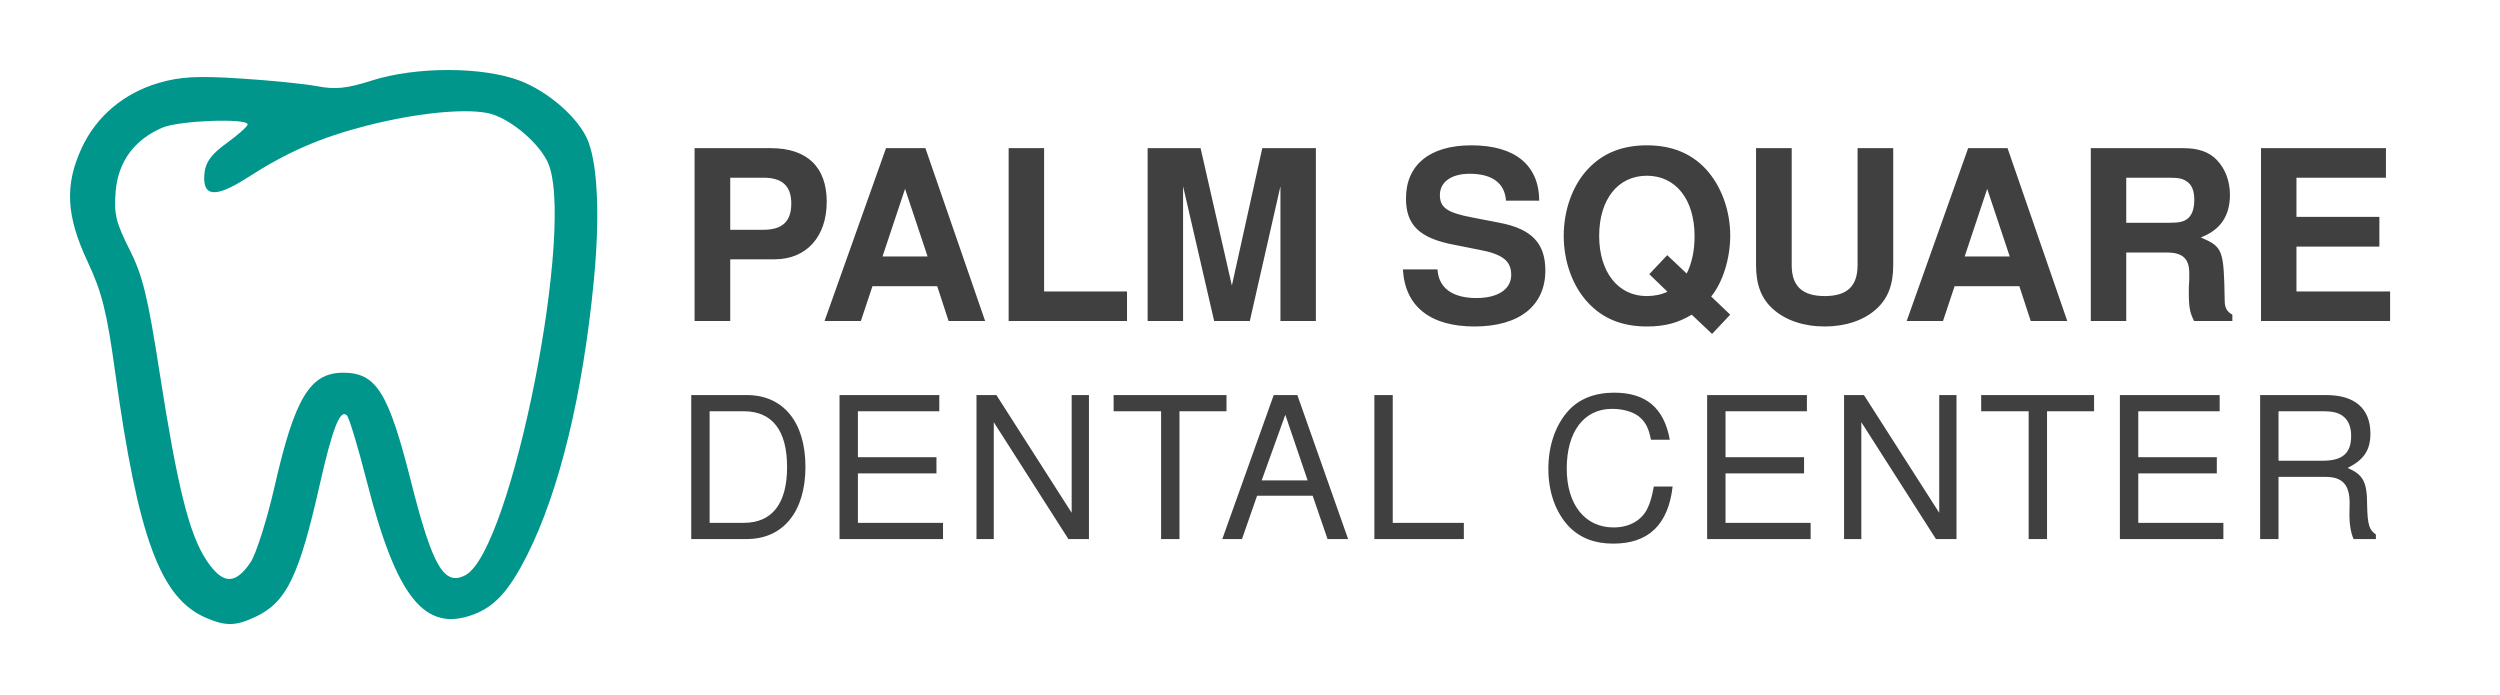
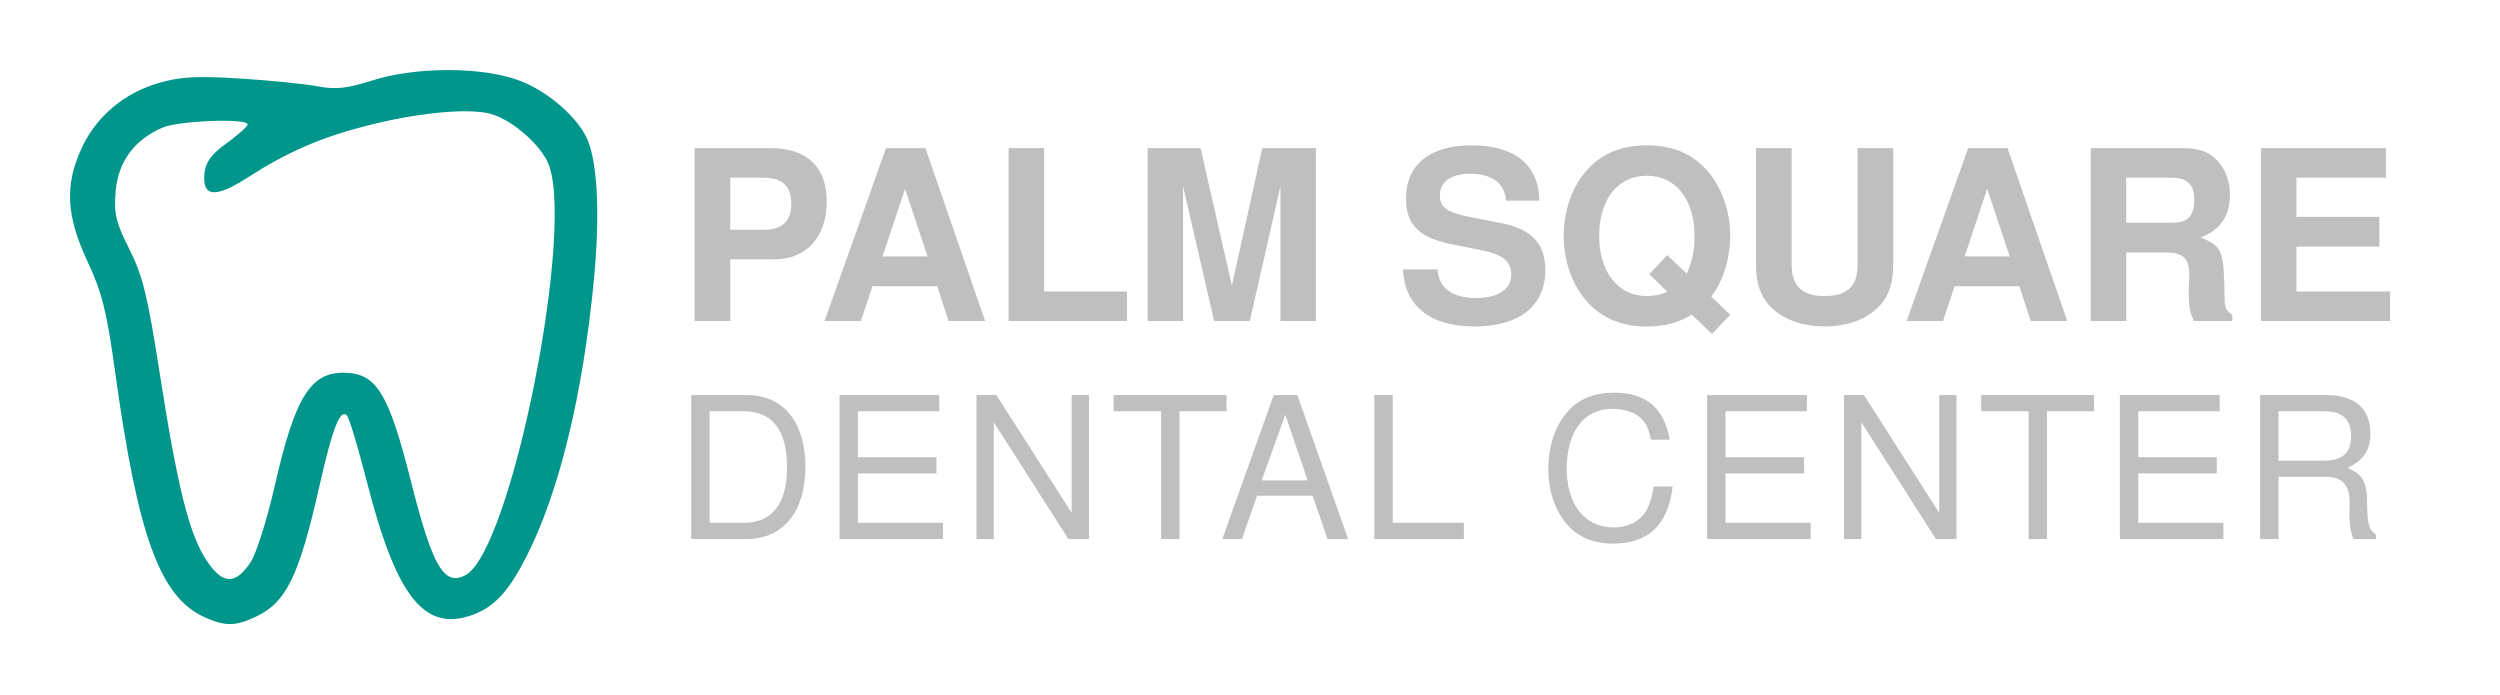
- <svg xmlns="http://www.w3.org/2000/svg" width="178.538mm" height="49.565mm" viewBox="0 0 178.538 49.565" version="1.1" id="svg8">
-   <defs id="defs2" />
-   <g id="layer1" transform="translate(-19.10748,-93.13751)">
-     <path style="fill:#00968b;fill-opacity:1;stroke-width:0.353" d="m 33.789,137.246 c -3.237,-1.41 -4.824,-5.722 -6.463,-17.572 -0.594,-4.296 -0.935,-5.657 -1.965,-7.857 -1.537,-3.282 -1.646,-5.475 -0.406,-8.139 1.044,-2.241 3.006,-3.891 5.493,-4.619 1.523,-0.446 2.733,-0.512 5.81,-0.317 2.138,0.135 4.621,0.385 5.518,0.555 1.293,0.245 2.099,0.16 3.891,-0.41 3.156,-1.004 7.902,-0.999 10.565,0.012 2.09,0.793 4.289,2.752 4.893,4.359 0.675,1.794 0.822,5.399 0.401,9.812 -0.782,8.195 -2.467,15.144 -4.785,19.737 -1.265,2.506 -2.283,3.632 -3.809,4.21 -3.488,1.321 -5.51,-1.197 -7.629,-9.502 -0.619,-2.425 -1.259,-4.546 -1.423,-4.712 -0.479,-0.488 -1.03,0.92 -1.945,4.974 -1.467,6.499 -2.369,8.362 -4.549,9.396 -1.444,0.685 -2.156,0.7 -3.597,0.072 z m 3.207,-3.944 c 0.404,-0.601 1.184,-3.062 1.732,-5.468 1.432,-6.277 2.523,-8.08 4.891,-8.08 2.362,0 3.229,1.391 4.839,7.767 1.534,6.076 2.367,7.506 3.893,6.689 3.317,-1.775 7.974,-25.434 5.825,-29.591 -0.773,-1.494 -2.845,-3.146 -4.286,-3.416 -1.758,-0.33 -5.149,0.028 -8.59,0.907 -3.281,0.838 -5.69,1.886 -8.511,3.704 -2.313,1.49 -3.248,1.402 -3.081,-0.293 0.08,-0.811 0.485,-1.363 1.585,-2.16 0.813,-0.589 1.487,-1.189 1.499,-1.335 0.038,-0.464 -4.895,-0.284 -6.075,0.221 -2.016,0.863 -3.173,2.436 -3.349,4.556 -0.133,1.601 0.014,2.219 0.981,4.134 0.947,1.876 1.307,3.345 2.155,8.797 1.272,8.178 2.113,11.551 3.345,13.412 1.15,1.737 2.052,1.781 3.146,0.154 z" id="path880" />
-     <text xml:space="preserve" style="font-style:normal;font-variant:normal;font-weight:bold;font-stretch:normal;font-size:16.933px;line-height:1.25;font-family:'Nimbus Sans L';-inkscape-font-specification:'Nimbus Sans L Bold';letter-spacing:0px;word-spacing:0px;fill:#404040;fill-opacity:1;stroke:none;stroke-width:0.265" x="67.431" y="116.063" id="text884">
-       <tspan x="67.431" y="116.063" style="font-style:normal;font-variant:normal;font-weight:bold;font-stretch:normal;font-size:16.933px;font-family:'Nimbus Sans L';-inkscape-font-specification:'Nimbus Sans L Bold';fill:#404040;stroke-width:0.265" id="tspan890">PALM SQUARE </tspan>
+ <svg xmlns="http://www.w3.org/2000/svg" width="178.54mm" height="49.565mm" version="1.1" viewBox="0 0 178.54 49.565">
+   <g transform="translate(-19.107 -93.138)">
+     <path d="m33.789 137.25c-3.237-1.41-4.824-5.722-6.463-17.572-0.594-4.296-0.935-5.657-1.965-7.857-1.537-3.282-1.646-5.475-0.406-8.139 1.044-2.241 3.006-3.891 5.493-4.619 1.523-0.446 2.733-0.512 5.81-0.317 2.138 0.135 4.621 0.385 5.518 0.555 1.293 0.245 2.099 0.16 3.891-0.41 3.156-1.004 7.902-0.999 10.565 0.012 2.09 0.793 4.289 2.752 4.893 4.359 0.675 1.794 0.822 5.399 0.401 9.812-0.782 8.195-2.467 15.144-4.785 19.737-1.265 2.506-2.283 3.632-3.809 4.21-3.488 1.321-5.51-1.197-7.629-9.502-0.619-2.425-1.259-4.546-1.423-4.712-0.479-0.488-1.03 0.92-1.945 4.974-1.467 6.5-2.369 8.362-4.55 9.396-1.444 0.685-2.156 0.7-3.597 0.072zm3.207-3.944c0.404-0.601 1.184-3.062 1.732-5.468 1.432-6.277 2.523-8.08 4.891-8.08 2.362 0 3.229 1.391 4.839 7.767 1.534 6.076 2.366 7.506 3.893 6.689 3.317-1.775 7.974-25.434 5.825-29.591-0.773-1.494-2.845-3.146-4.286-3.416-1.758-0.33-5.149 0.028-8.59 0.907-3.28 0.838-5.69 1.886-8.511 3.704-2.313 1.49-3.248 1.402-3.081-0.293 0.08-0.811 0.485-1.363 1.585-2.16 0.813-0.589 1.487-1.189 1.499-1.335 0.038-0.464-4.895-0.284-6.075 0.221-2.016 0.863-3.173 2.436-3.349 4.556-0.133 1.601 0.014 2.219 0.981 4.134 0.947 1.876 1.307 3.345 2.155 8.797 1.272 8.178 2.114 11.551 3.345 13.412 1.149 1.737 2.052 1.781 3.146 0.154z" fill="#00968b" stroke-width=".353" />
+     <text x="67.431" y="116.063" fill="#bfbfbf" font-family="'Nimbus Sans L'" font-size="16.933px" font-weight="bold" letter-spacing="0px" stroke-width=".265" word-spacing="0px" style="line-height:1.25" xml:space="preserve">
+       <tspan x="67.431" y="116.063" fill="#bfbfbf" font-family="'Nimbus Sans L'" font-size="16.933px" font-weight="bold" stroke-width=".265">PALM SQUARE </tspan>
    </text>
-     <text xml:space="preserve" style="font-style:normal;font-variant:normal;font-weight:normal;font-stretch:normal;font-size:14.111px;line-height:1.25;font-family:'Nimbus Sans L';-inkscape-font-specification:'Nimbus Sans L';letter-spacing:0.556px;word-spacing:0px;fill:#404040;fill-opacity:1;stroke:none;stroke-width:0.265" x="67.224" y="131.632" id="text884-3">
-       <tspan x="67.224" y="131.632" style="font-style:normal;font-variant:normal;font-weight:normal;font-stretch:normal;font-size:14.111px;font-family:'Nimbus Sans L';-inkscape-font-specification:'Nimbus Sans L';letter-spacing:0.556px;word-spacing:0px;fill:#404040;stroke-width:0.265" id="tspan890-2">DENTAL CENTER</tspan>
+     <text x="67.224" y="131.632" fill="#bfbfbf" font-family="'Nimbus Sans L'" font-size="14.111px" letter-spacing=".556px" stroke-width=".265" word-spacing="0px" style="line-height:1.25" xml:space="preserve">
+       <tspan x="67.224" y="131.632" fill="#bfbfbf" font-family="'Nimbus Sans L'" font-size="14.111px" letter-spacing=".556px" stroke-width=".265" word-spacing="0px">DENTAL CENTER</tspan>
    </text>
  </g>
</svg>
